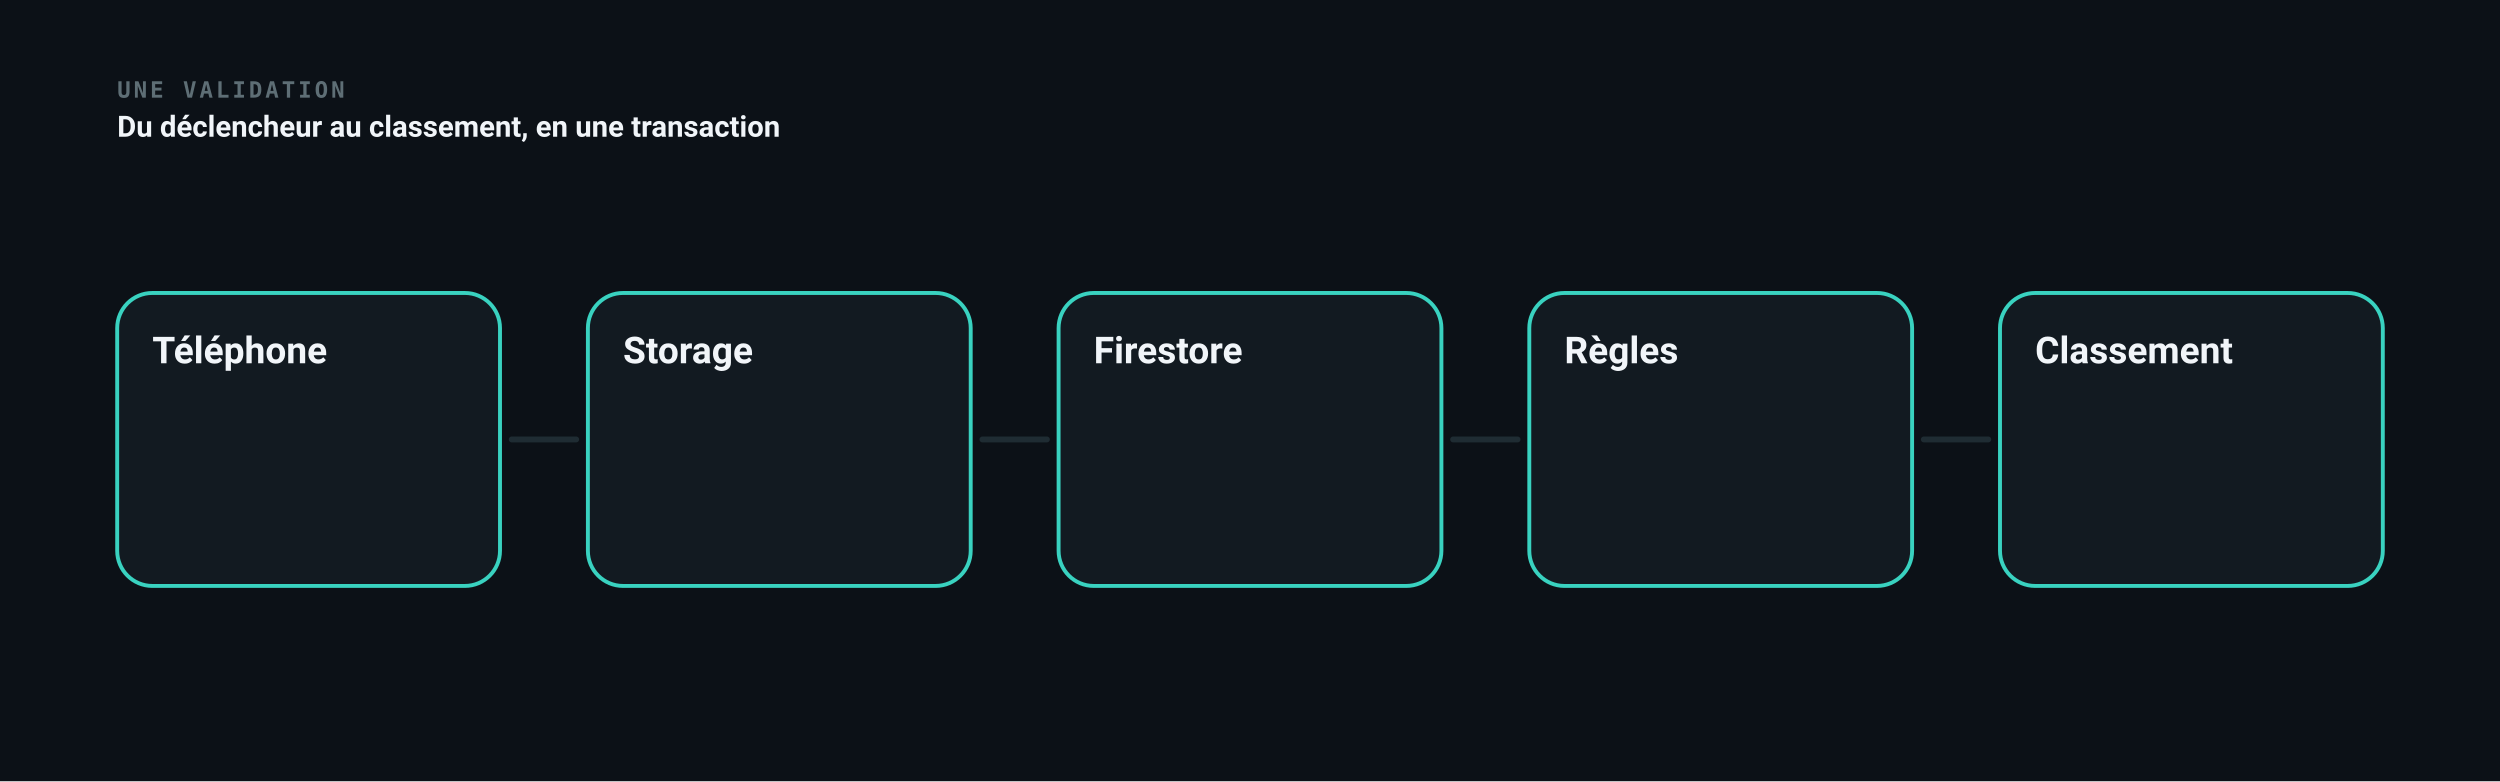
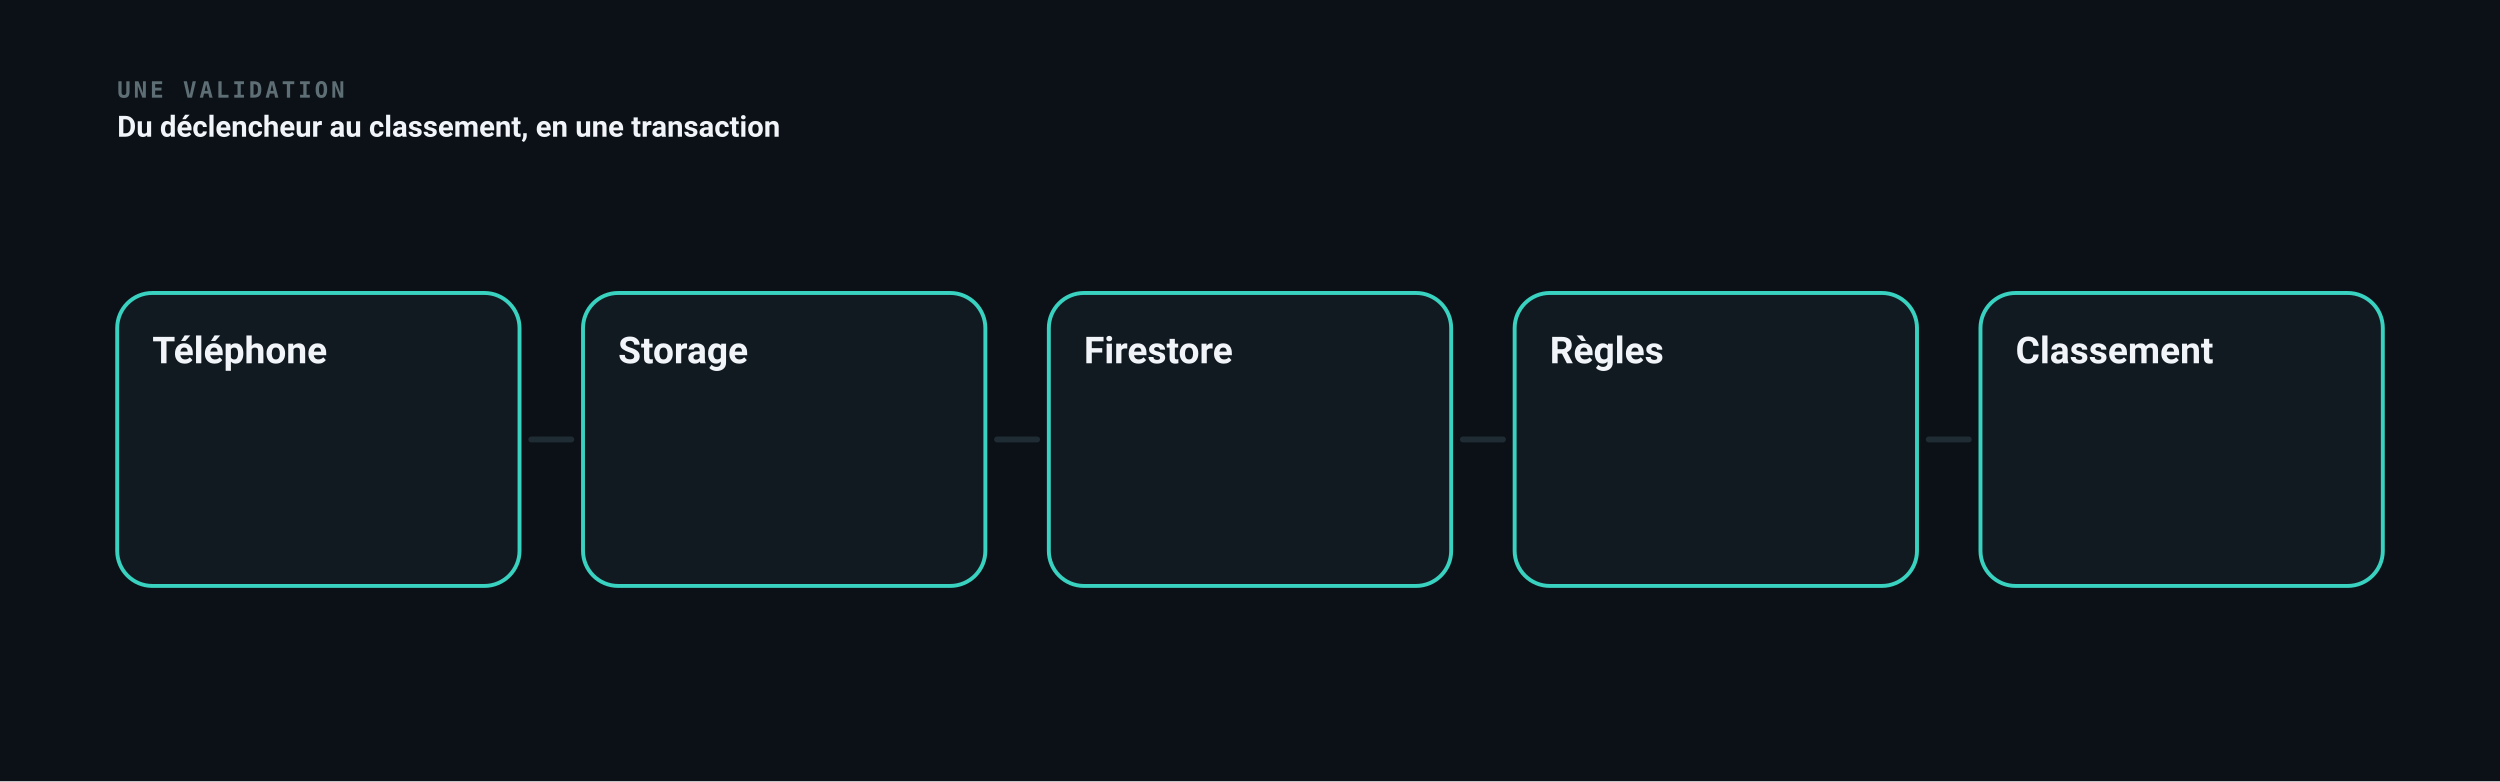
<svg xmlns="http://www.w3.org/2000/svg" width="1280" height="400" viewBox="0 0 1280 400" role="img" aria-label="Animation : une validation traverse cinq postes. Le téléphone envoie une photo 3:4 prise à 20 mètres du lieu ; Storage la range dans photos/20720/toi.jpg ; Firestore écrit la validation et met à jour le joueur ; les règles recalculent la série, de 3 à 4, et le gain, 10 + 2 × 3 = 16 ; le classement affiche +16 points et la 4e place. Tout passe, ou rien.">
  <defs>
    <linearGradient id="degrade" x1="0" y1="0" x2="1" y2="1">
      <stop offset="0" stop-color="#A7F3E6" />
      <stop offset="1" stop-color="#39D2C0" />
    </linearGradient>
    <radialGradient id="halo">
      <stop offset="0" stop-color="#39D2C0" stop-opacity=".35" />
      <stop offset="1" stop-color="#39D2C0" stop-opacity="0" />
    </radialGradient>
  </defs>
  <rect width="1280" height="400" fill="#0C1117" />
  <text x="60" y="50" font-family="ui-monospace,SFMono-Regular,Menlo,Consolas,monospace" font-size="11.5" font-weight="700" fill="#5E6E75" text-anchor="start" letter-spacing="1.5">UNE VALIDATION</text>
  <text x="60" y="70" font-family="system-ui,-apple-system,Segoe UI,Roboto,Helvetica,Arial,sans-serif" font-size="15" font-weight="600" fill="#F1F5F9" text-anchor="start">Du déclencheur au classement, en une transaction</text>
-   <path d="M262 225 H295" stroke="#1F2C33" stroke-width="3" stroke-linecap="round" />
-   <path d="M262 225 H295" stroke="#39D2C0" stroke-width="3" stroke-linecap="round" stroke-dasharray="45" stroke-dashoffset="45">
-     <animate attributeName="stroke-dashoffset" dur="11s" repeatCount="indefinite" calcMode="linear" keyTimes="0;0.1;0.22;0.94;0.97;1" values="45;45;0;0;45;45" />
+   <path d="M272 225 H292.5" stroke="#1F2C33" stroke-width="3" stroke-linecap="round" />
+   <path d="M272 225 H292.5" stroke="#39D2C0" stroke-width="3" stroke-linecap="round" stroke-dasharray="32.5" stroke-dashoffset="32.5">
+     <animate attributeName="stroke-dashoffset" dur="11s" repeatCount="indefinite" calcMode="linear" keyTimes="0;0.1;0.22;0.94;0.97;1" values="32.5;32.5;0;0;32.5;32.5" />
  </path>
-   <path d="M503 225 H536" stroke="#1F2C33" stroke-width="3" stroke-linecap="round" />
-   <path d="M503 225 H536" stroke="#39D2C0" stroke-width="3" stroke-linecap="round" stroke-dasharray="45" stroke-dashoffset="45">
-     <animate attributeName="stroke-dashoffset" dur="11s" repeatCount="indefinite" calcMode="linear" keyTimes="0;0.26;0.38;0.94;0.97;1" values="45;45;0;0;45;45" />
+   <path d="M510.5 225 H531" stroke="#1F2C33" stroke-width="3" stroke-linecap="round" />
+   <path d="M510.5 225 H531" stroke="#39D2C0" stroke-width="3" stroke-linecap="round" stroke-dasharray="32.5" stroke-dashoffset="32.5">
+     <animate attributeName="stroke-dashoffset" dur="11s" repeatCount="indefinite" calcMode="linear" keyTimes="0;0.26;0.38;0.94;0.97;1" values="32.5;32.5;0;0;32.5;32.5" />
  </path>
-   <path d="M744 225 H777" stroke="#1F2C33" stroke-width="3" stroke-linecap="round" />
-   <path d="M744 225 H777" stroke="#39D2C0" stroke-width="3" stroke-linecap="round" stroke-dasharray="45" stroke-dashoffset="45">
-     <animate attributeName="stroke-dashoffset" dur="11s" repeatCount="indefinite" calcMode="linear" keyTimes="0;0.42;0.54;0.94;0.97;1" values="45;45;0;0;45;45" />
+   <path d="M749 225 H769.5" stroke="#1F2C33" stroke-width="3" stroke-linecap="round" />
+   <path d="M749 225 H769.5" stroke="#39D2C0" stroke-width="3" stroke-linecap="round" stroke-dasharray="32.5" stroke-dashoffset="32.5">
+     <animate attributeName="stroke-dashoffset" dur="11s" repeatCount="indefinite" calcMode="linear" keyTimes="0;0.42;0.54;0.94;0.97;1" values="32.5;32.5;0;0;32.5;32.5" />
  </path>
-   <path d="M985 225 H1018" stroke="#1F2C33" stroke-width="3" stroke-linecap="round" />
-   <path d="M985 225 H1018" stroke="#39D2C0" stroke-width="3" stroke-linecap="round" stroke-dasharray="45" stroke-dashoffset="45">
-     <animate attributeName="stroke-dashoffset" dur="11s" repeatCount="indefinite" calcMode="linear" keyTimes="0;0.58;0.7;0.94;0.97;1" values="45;45;0;0;45;45" />
+   <path d="M987.5 225 H1008" stroke="#1F2C33" stroke-width="3" stroke-linecap="round" />
+   <path d="M987.5 225 H1008" stroke="#39D2C0" stroke-width="3" stroke-linecap="round" stroke-dasharray="32.5" stroke-dashoffset="32.5">
+     <animate attributeName="stroke-dashoffset" dur="11s" repeatCount="indefinite" calcMode="linear" keyTimes="0;0.58;0.7;0.94;0.97;1" values="32.5;32.5;0;0;32.5;32.5" />
  </path>
  <g opacity="0">
    <animate attributeName="opacity" dur="11s" repeatCount="indefinite" calcMode="linear" keyTimes="0;0.03;0.055;0.8;0.825;1" values="0;0;1;1;0;0" />
    <g>
-       <animateTransform attributeName="transform" type="translate" dur="11s" repeatCount="indefinite" calcMode="linear" keyTimes="0;0.06;0.1;0.22;0.26;0.38;0.42;0.54;0.58;0.7;0.74;1" values="158 225;158 225;158 225;399 225;399 225;640 225;640 225;881 225;881 225;1122 225;1122 225;1122 225" />
+       <animateTransform attributeName="transform" type="translate" dur="11s" repeatCount="indefinite" calcMode="linear" keyTimes="0;0.06;0.1;0.22;0.26;0.38;0.42;0.54;0.58;0.7;0.74;1" values="163 225;163 225;163 225;401.5 225;401.5 225;640 225;640 225;878.5 225;878.5 225;1117 225;1117 225;1117 225" />
      <circle r="22" fill="url(#halo)" />
      <circle r="8" fill="url(#degrade)" stroke="#0C1117" stroke-width="3" />
    </g>
  </g>
-   <rect x="60" y="150" width="196" height="150" rx="18" fill="#121A21" stroke="#39D2C0" stroke-width="2">
+   <rect x="60" y="150" width="206" height="150" rx="18" fill="#121A21" stroke="#39D2C0" stroke-width="2">
    <animate attributeName="stroke-opacity" dur="11s" repeatCount="indefinite" calcMode="linear" keyTimes="0;0.06;0.08;0.94;0.97;1" values="0.12;0.12;1;1;0.12;0.12" />
  </rect>
  <text x="78" y="186" font-family="system-ui,-apple-system,Segoe UI,Roboto,Helvetica,Arial,sans-serif" font-size="19" font-weight="700" fill="#F1F5F9" text-anchor="start">Téléphone</text>
  <g opacity="0">
    <animate attributeName="opacity" dur="11s" repeatCount="indefinite" calcMode="linear" keyTimes="0;0.08;0.105;0.94;0.965;1" values="0;0;1;1;0;0" />
-     <text x="78" y="230" font-family="ui-monospace,SFMono-Regular,Menlo,Consolas,monospace" font-size="14" font-weight="400" fill="#94A3B0" text-anchor="start">photo 3:4</text>
+     <text x="78" y="230" font-family="ui-monospace,SFMono-Regular,Menlo,Consolas,monospace" font-size="14" font-weight="400" fill="#94A3B0" text-anchor="start">photo en 3:4</text>
  </g>
  <g opacity="0">
    <animate attributeName="opacity" dur="11s" repeatCount="indefinite" calcMode="linear" keyTimes="0;0.1;0.125;0.94;0.965;1" values="0;0;1;1;0;0" />
-     <text x="78" y="256" font-family="ui-monospace,SFMono-Regular,Menlo,Consolas,monospace" font-size="14" font-weight="400" fill="#94A3B0" text-anchor="start">GPS : 20 m du lieu</text>
+     <text x="78" y="256" font-family="ui-monospace,SFMono-Regular,Menlo,Consolas,monospace" font-size="14" font-weight="400" fill="#94A3B0" text-anchor="start">à 20 m du lieu</text>
  </g>
-   <rect x="301" y="150" width="196" height="150" rx="18" fill="#121A21" stroke="#39D2C0" stroke-width="2">
+   <rect x="298.5" y="150" width="206" height="150" rx="18" fill="#121A21" stroke="#39D2C0" stroke-width="2">
    <animate attributeName="stroke-opacity" dur="11s" repeatCount="indefinite" calcMode="linear" keyTimes="0;0.22;0.24;0.94;0.97;1" values="0.12;0.12;1;1;0.12;0.12" />
  </rect>
-   <text x="319" y="186" font-family="system-ui,-apple-system,Segoe UI,Roboto,Helvetica,Arial,sans-serif" font-size="19" font-weight="700" fill="#F1F5F9" text-anchor="start">Storage</text>
+   <text x="316.5" y="186" font-family="system-ui,-apple-system,Segoe UI,Roboto,Helvetica,Arial,sans-serif" font-size="19" font-weight="700" fill="#F1F5F9" text-anchor="start">Storage</text>
  <g opacity="0">
    <animate attributeName="opacity" dur="11s" repeatCount="indefinite" calcMode="linear" keyTimes="0;0.24;0.265;0.94;0.965;1" values="0;0;1;1;0;0" />
-     <text x="319" y="230" font-family="ui-monospace,SFMono-Regular,Menlo,Consolas,monospace" font-size="14" font-weight="400" fill="#94A3B0" text-anchor="start">photos/20720/</text>
+     <text x="316.5" y="230" font-family="ui-monospace,SFMono-Regular,Menlo,Consolas,monospace" font-size="14" font-weight="400" fill="#94A3B0" text-anchor="start">photos/20720/</text>
  </g>
  <g opacity="0">
    <animate attributeName="opacity" dur="11s" repeatCount="indefinite" calcMode="linear" keyTimes="0;0.26;0.285;0.94;0.965;1" values="0;0;1;1;0;0" />
-     <text x="319" y="256" font-family="ui-monospace,SFMono-Regular,Menlo,Consolas,monospace" font-size="14" font-weight="400" fill="#94A3B0" text-anchor="start">toi.jpg</text>
+     <text x="316.5" y="256" font-family="ui-monospace,SFMono-Regular,Menlo,Consolas,monospace" font-size="14" font-weight="400" fill="#94A3B0" text-anchor="start">toi.jpg</text>
  </g>
-   <rect x="542" y="150" width="196" height="150" rx="18" fill="#121A21" stroke="#39D2C0" stroke-width="2">
+   <rect x="537" y="150" width="206" height="150" rx="18" fill="#121A21" stroke="#39D2C0" stroke-width="2">
    <animate attributeName="stroke-opacity" dur="11s" repeatCount="indefinite" calcMode="linear" keyTimes="0;0.38;0.4;0.94;0.97;1" values="0.12;0.12;1;1;0.12;0.12" />
  </rect>
-   <text x="560" y="186" font-family="system-ui,-apple-system,Segoe UI,Roboto,Helvetica,Arial,sans-serif" font-size="19" font-weight="700" fill="#F1F5F9" text-anchor="start">Firestore</text>
+   <text x="555" y="186" font-family="system-ui,-apple-system,Segoe UI,Roboto,Helvetica,Arial,sans-serif" font-size="19" font-weight="700" fill="#F1F5F9" text-anchor="start">Firestore</text>
  <g opacity="0">
    <animate attributeName="opacity" dur="11s" repeatCount="indefinite" calcMode="linear" keyTimes="0;0.4;0.425;0.94;0.965;1" values="0;0;1;1;0;0" />
-     <text x="560" y="230" font-family="ui-monospace,SFMono-Regular,Menlo,Consolas,monospace" font-size="14" font-weight="400" fill="#94A3B0" text-anchor="start">validation 20720_toi</text>
+     <text x="555" y="230" font-family="ui-monospace,SFMono-Regular,Menlo,Consolas,monospace" font-size="14" font-weight="400" fill="#94A3B0" text-anchor="start">validation écrite</text>
  </g>
  <g opacity="0">
    <animate attributeName="opacity" dur="11s" repeatCount="indefinite" calcMode="linear" keyTimes="0;0.42;0.445;0.94;0.965;1" values="0;0;1;1;0;0" />
-     <text x="560" y="256" font-family="ui-monospace,SFMono-Regular,Menlo,Consolas,monospace" font-size="14" font-weight="400" fill="#94A3B0" text-anchor="start">joueur : série, points</text>
+     <text x="555" y="256" font-family="ui-monospace,SFMono-Regular,Menlo,Consolas,monospace" font-size="14" font-weight="400" fill="#94A3B0" text-anchor="start">joueur à jour</text>
  </g>
-   <rect x="783" y="150" width="196" height="150" rx="18" fill="#121A21" stroke="#39D2C0" stroke-width="2">
+   <rect x="775.5" y="150" width="206" height="150" rx="18" fill="#121A21" stroke="#39D2C0" stroke-width="2">
    <animate attributeName="stroke-opacity" dur="11s" repeatCount="indefinite" calcMode="linear" keyTimes="0;0.54;0.56;0.94;0.97;1" values="0.12;0.12;1;1;0.12;0.12" />
  </rect>
-   <text x="801" y="186" font-family="system-ui,-apple-system,Segoe UI,Roboto,Helvetica,Arial,sans-serif" font-size="19" font-weight="700" fill="#F1F5F9" text-anchor="start">Règles</text>
+   <text x="793.5" y="186" font-family="system-ui,-apple-system,Segoe UI,Roboto,Helvetica,Arial,sans-serif" font-size="19" font-weight="700" fill="#F1F5F9" text-anchor="start">Règles</text>
  <g opacity="0">
    <animate attributeName="opacity" dur="11s" repeatCount="indefinite" calcMode="linear" keyTimes="0;0.56;0.585;0.94;0.965;1" values="0;0;1;1;0;0" />
-     <text x="801" y="230" font-family="ui-monospace,SFMono-Regular,Menlo,Consolas,monospace" font-size="14" font-weight="400" fill="#94A3B0" text-anchor="start">série 3 → 4</text>
+     <text x="793.5" y="230" font-family="ui-monospace,SFMono-Regular,Menlo,Consolas,monospace" font-size="14" font-weight="400" fill="#94A3B0" text-anchor="start">série 3 → 4</text>
  </g>
  <g opacity="0">
    <animate attributeName="opacity" dur="11s" repeatCount="indefinite" calcMode="linear" keyTimes="0;0.58;0.605;0.94;0.965;1" values="0;0;1;1;0;0" />
-     <text x="801" y="256" font-family="ui-monospace,SFMono-Regular,Menlo,Consolas,monospace" font-size="14" font-weight="400" fill="#39D2C0" text-anchor="start">10 + 2 × 3 = 16 ✓</text>
+     <text x="793.5" y="256" font-family="ui-monospace,SFMono-Regular,Menlo,Consolas,monospace" font-size="14" font-weight="400" fill="#39D2C0" text-anchor="start">10 + 2 × 3 = 16 ✓</text>
  </g>
-   <rect x="1024" y="150" width="196" height="150" rx="18" fill="#121A21" stroke="#39D2C0" stroke-width="2">
+   <rect x="1014" y="150" width="206" height="150" rx="18" fill="#121A21" stroke="#39D2C0" stroke-width="2">
    <animate attributeName="stroke-opacity" dur="11s" repeatCount="indefinite" calcMode="linear" keyTimes="0;0.7;0.72;0.94;0.97;1" values="0.12;0.12;1;1;0.12;0.12" />
  </rect>
-   <text x="1042" y="186" font-family="system-ui,-apple-system,Segoe UI,Roboto,Helvetica,Arial,sans-serif" font-size="19" font-weight="700" fill="#F1F5F9" text-anchor="start">Classement</text>
+   <text x="1032" y="186" font-family="system-ui,-apple-system,Segoe UI,Roboto,Helvetica,Arial,sans-serif" font-size="19" font-weight="700" fill="#F1F5F9" text-anchor="start">Classement</text>
  <g opacity="0">
    <animate attributeName="opacity" dur="11s" repeatCount="indefinite" calcMode="linear" keyTimes="0;0.72;0.745;0.94;0.965;1" values="0;0;1;1;0;0" />
-     <text x="1042" y="230" font-family="ui-monospace,SFMono-Regular,Menlo,Consolas,monospace" font-size="14" font-weight="400" fill="#94A3B0" text-anchor="start">+16 points</text>
+     <text x="1032" y="230" font-family="ui-monospace,SFMono-Regular,Menlo,Consolas,monospace" font-size="14" font-weight="400" fill="#94A3B0" text-anchor="start">+16 points</text>
  </g>
  <g opacity="0">
    <animate attributeName="opacity" dur="11s" repeatCount="indefinite" calcMode="linear" keyTimes="0;0.74;0.765;0.94;0.965;1" values="0;0;1;1;0;0" />
-     <text x="1042" y="256" font-family="ui-monospace,SFMono-Regular,Menlo,Consolas,monospace" font-size="14" font-weight="400" fill="#94A3B0" text-anchor="start">4e sur 12</text>
+     <text x="1032" y="256" font-family="ui-monospace,SFMono-Regular,Menlo,Consolas,monospace" font-size="14" font-weight="400" fill="#94A3B0" text-anchor="start">4e sur 12</text>
  </g>
  <g opacity="0">
    <animate attributeName="opacity" dur="11s" repeatCount="indefinite" calcMode="linear" keyTimes="0;0.74;0.765;0.94;0.965;1" values="0;0;1;1;0;0" />
    <text x="60" y="360" font-family="system-ui,-apple-system,Segoe UI,Roboto,Helvetica,Arial,sans-serif" font-size="15" font-weight="400" fill="#F1F5F9" text-anchor="start">Tout passe, ou rien : si les règles refusent, la photo et les points restent de côté.</text>
  </g>
</svg>
